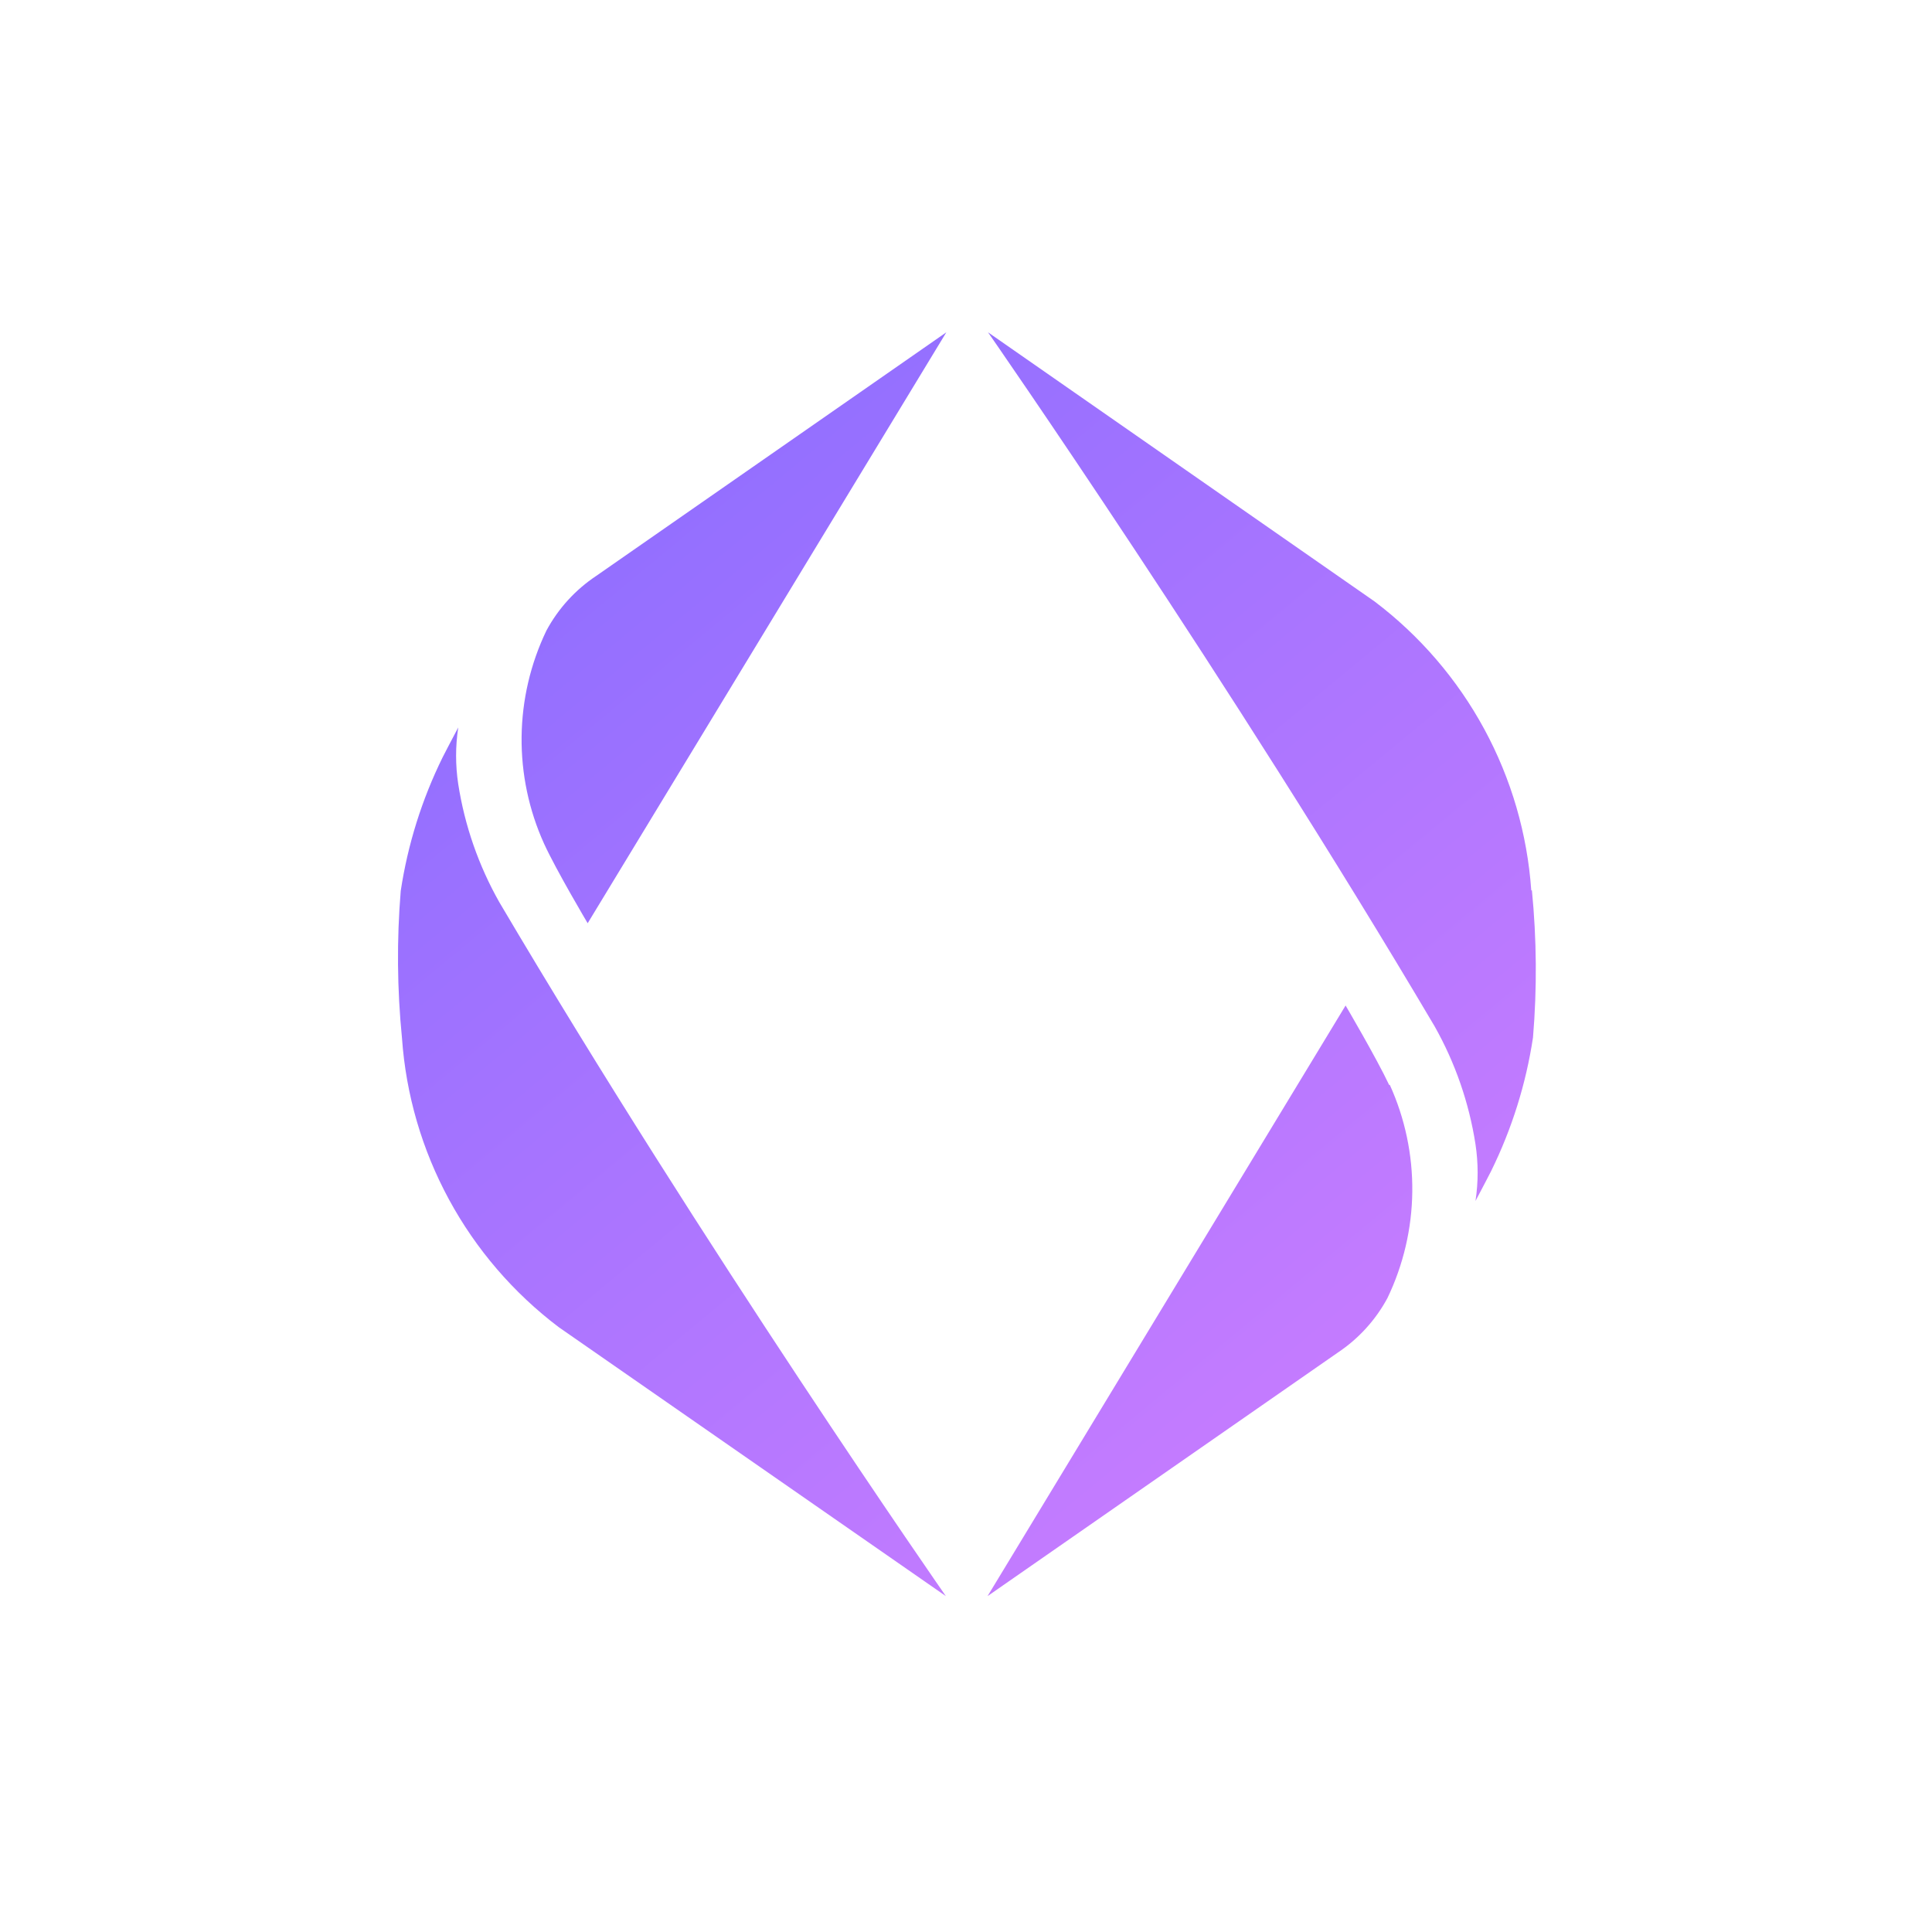
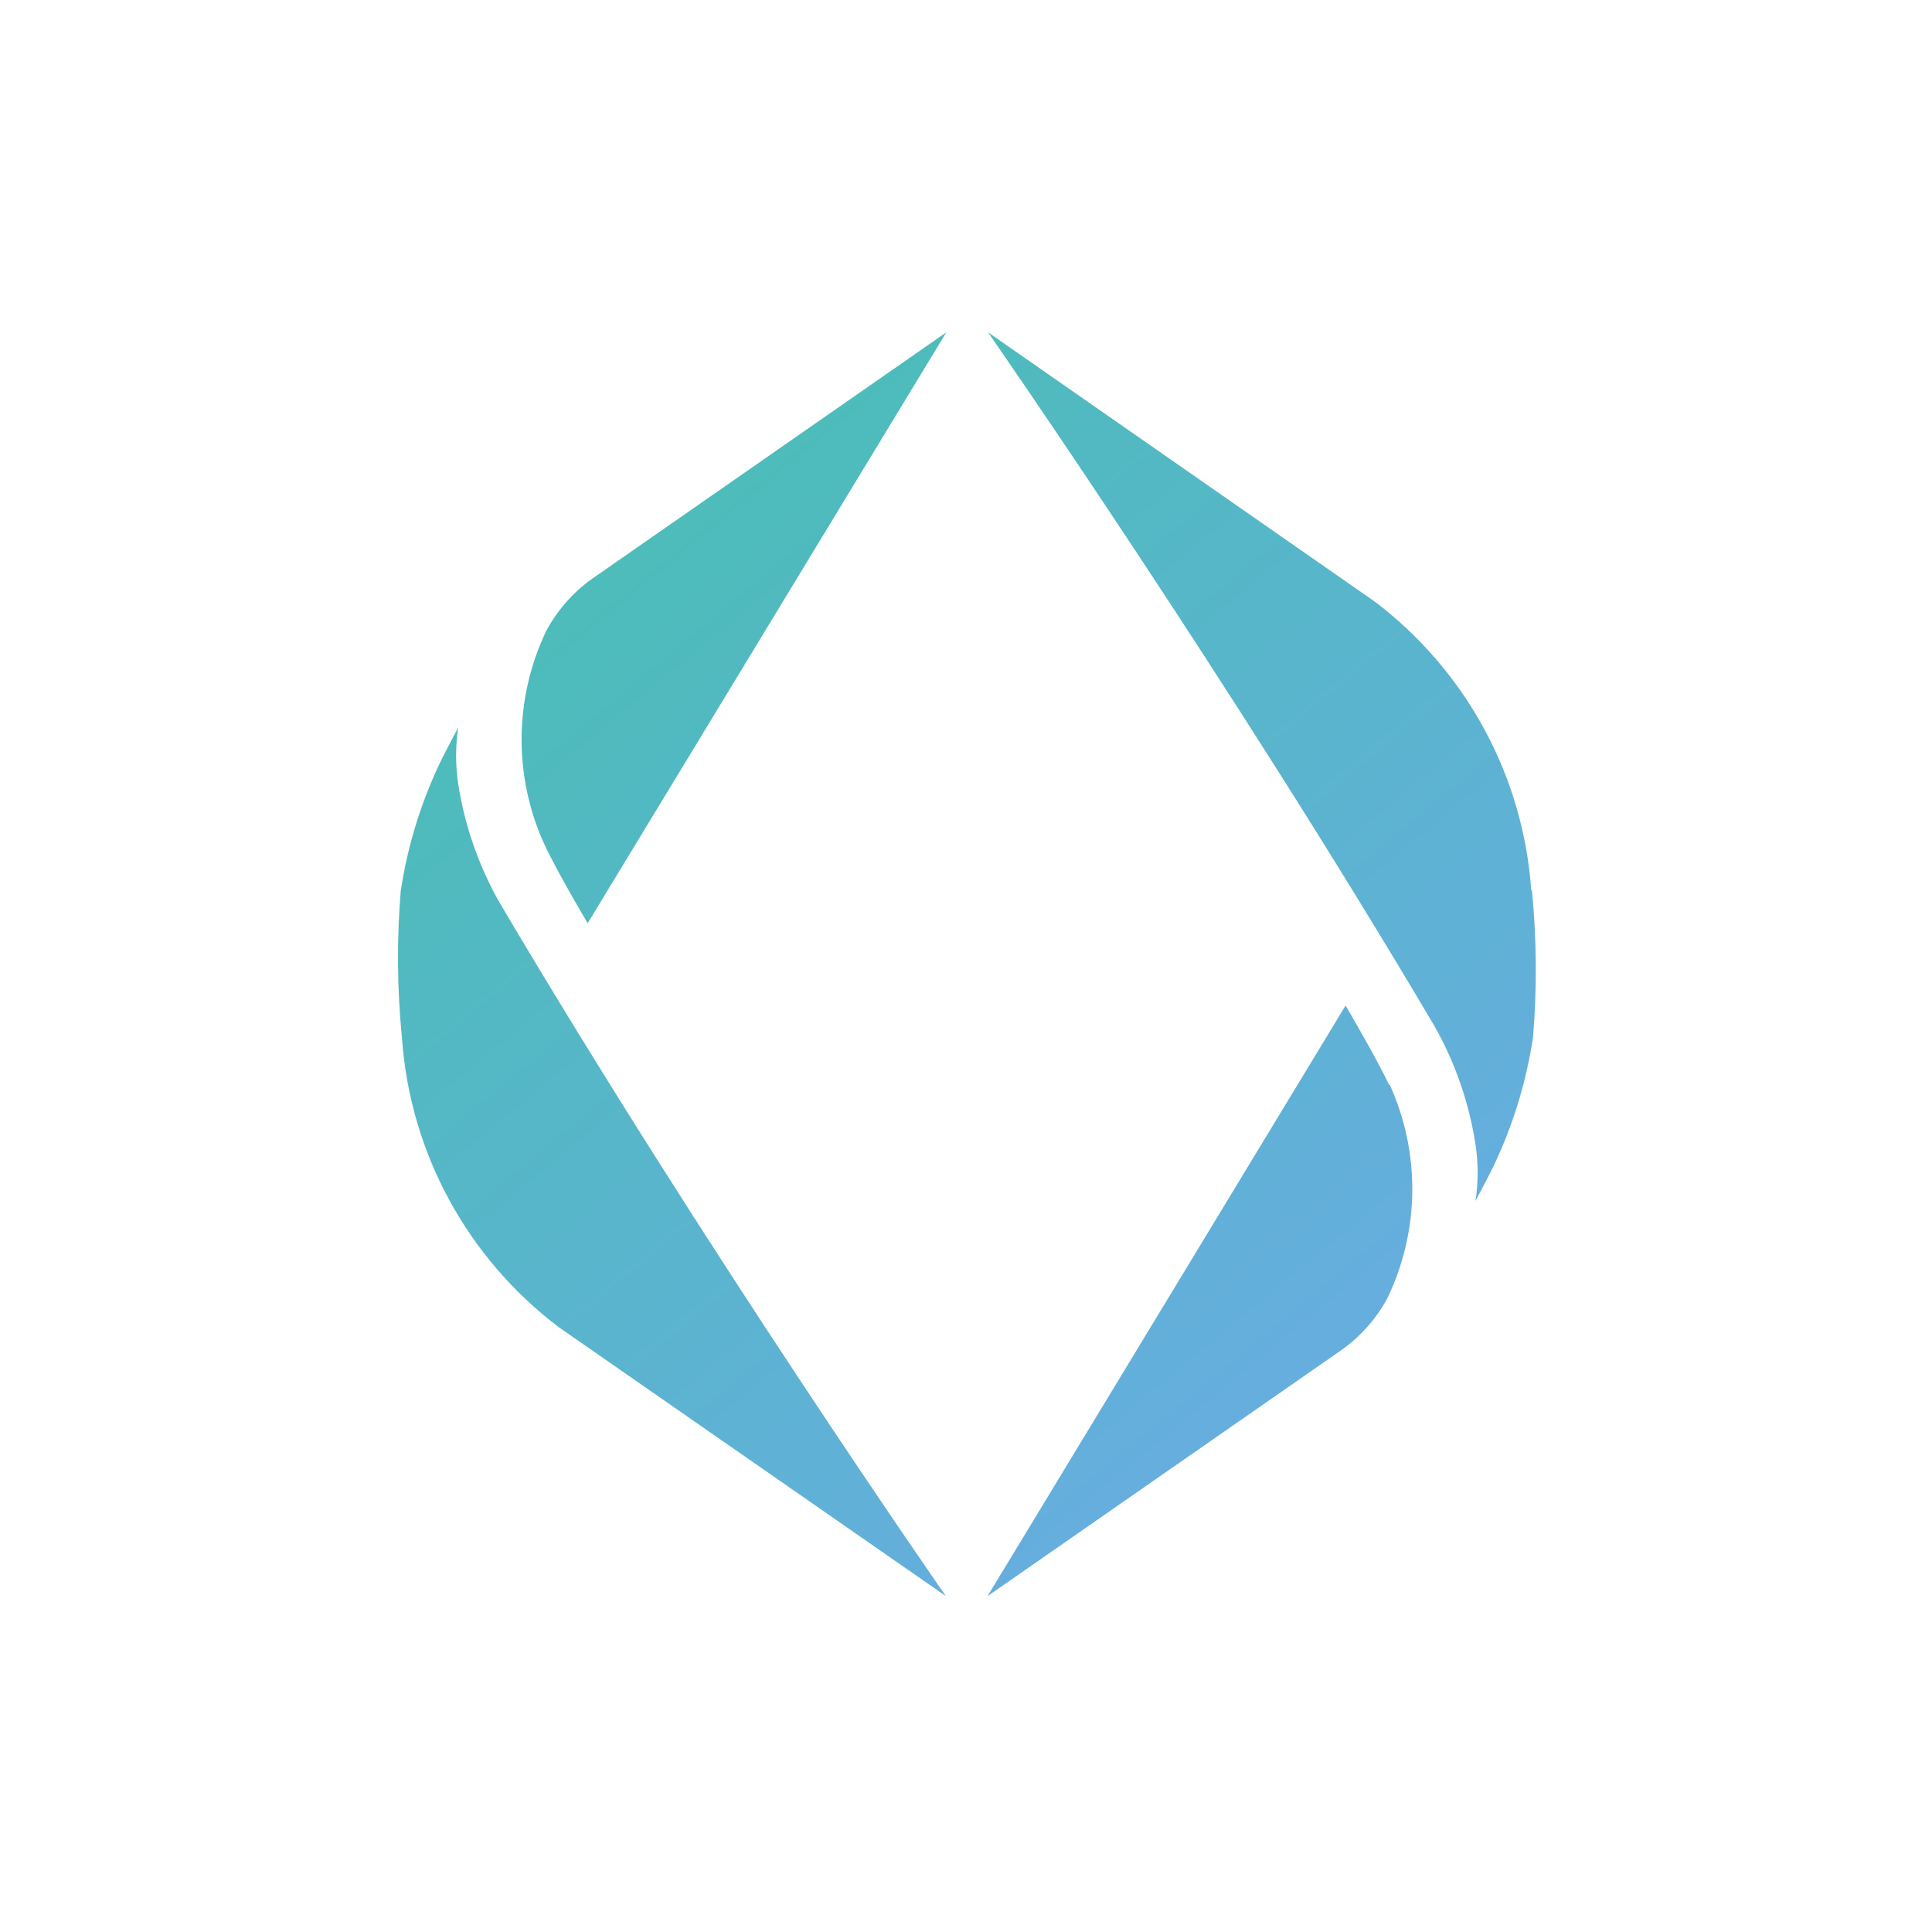
<svg xmlns="http://www.w3.org/2000/svg" width="500" height="500" viewBox="0 0 500 500" fill="none">
  <path d="M141.423 163.173C144.492 157.476 148.92 152.619 154.319 149.031L244.912 86L152.088 238.931C152.088 238.931 143.978 225.275 140.814 218.365C136.873 209.677 134.885 200.236 134.99 190.702C135.095 181.168 137.291 171.772 141.423 163.173ZM104.034 268.669C105.057 283.294 109.204 297.532 116.198 310.43C123.191 323.329 132.87 334.589 144.586 343.458L244.79 413.075C244.79 413.075 182.096 323.054 129.217 233.477C123.863 224.013 120.264 213.666 118.592 202.931C117.852 198.07 117.852 193.125 118.592 188.264C117.213 190.81 114.537 196.022 114.537 196.022C109.175 206.917 105.523 218.568 103.709 230.568C102.665 243.252 102.774 256.004 104.034 268.669ZM359.512 280.79C356.267 273.881 348.238 260.224 348.238 260.224L255.577 413.075L346.17 350.084C351.568 346.496 355.997 341.64 359.066 335.943C363.198 327.343 365.393 317.947 365.499 308.414C365.604 298.88 363.616 289.438 359.674 280.75L359.512 280.79ZM396.292 230.446C395.269 215.822 391.122 201.583 384.129 188.685C377.135 175.787 367.456 164.526 355.74 155.658L255.698 86C255.698 86 318.351 176.021 371.272 265.598C376.611 275.065 380.196 285.412 381.856 296.144C382.596 301.005 382.596 305.95 381.856 310.811C383.235 308.265 385.911 303.053 385.911 303.053C391.273 292.158 394.925 280.507 396.738 268.507C397.796 255.824 397.701 243.072 396.455 230.406L396.292 230.446Z" fill="url(#paint0_linear_36_41)" />
  <defs>
    <linearGradient id="paint0_linear_36_41" x1="375.97" y1="519.701" x2="28.333" y2="99.709" gradientUnits="userSpaceOnUse">
-       <stop stop-color="#DE82FF" />
-       <stop offset="1" stop-color="#7F6AFF" />
+       <stop stop-color="#73A6F2" />
+       <stop offset="1" stop-color="#42C2AB" />
    </linearGradient>
  </defs>
</svg>
